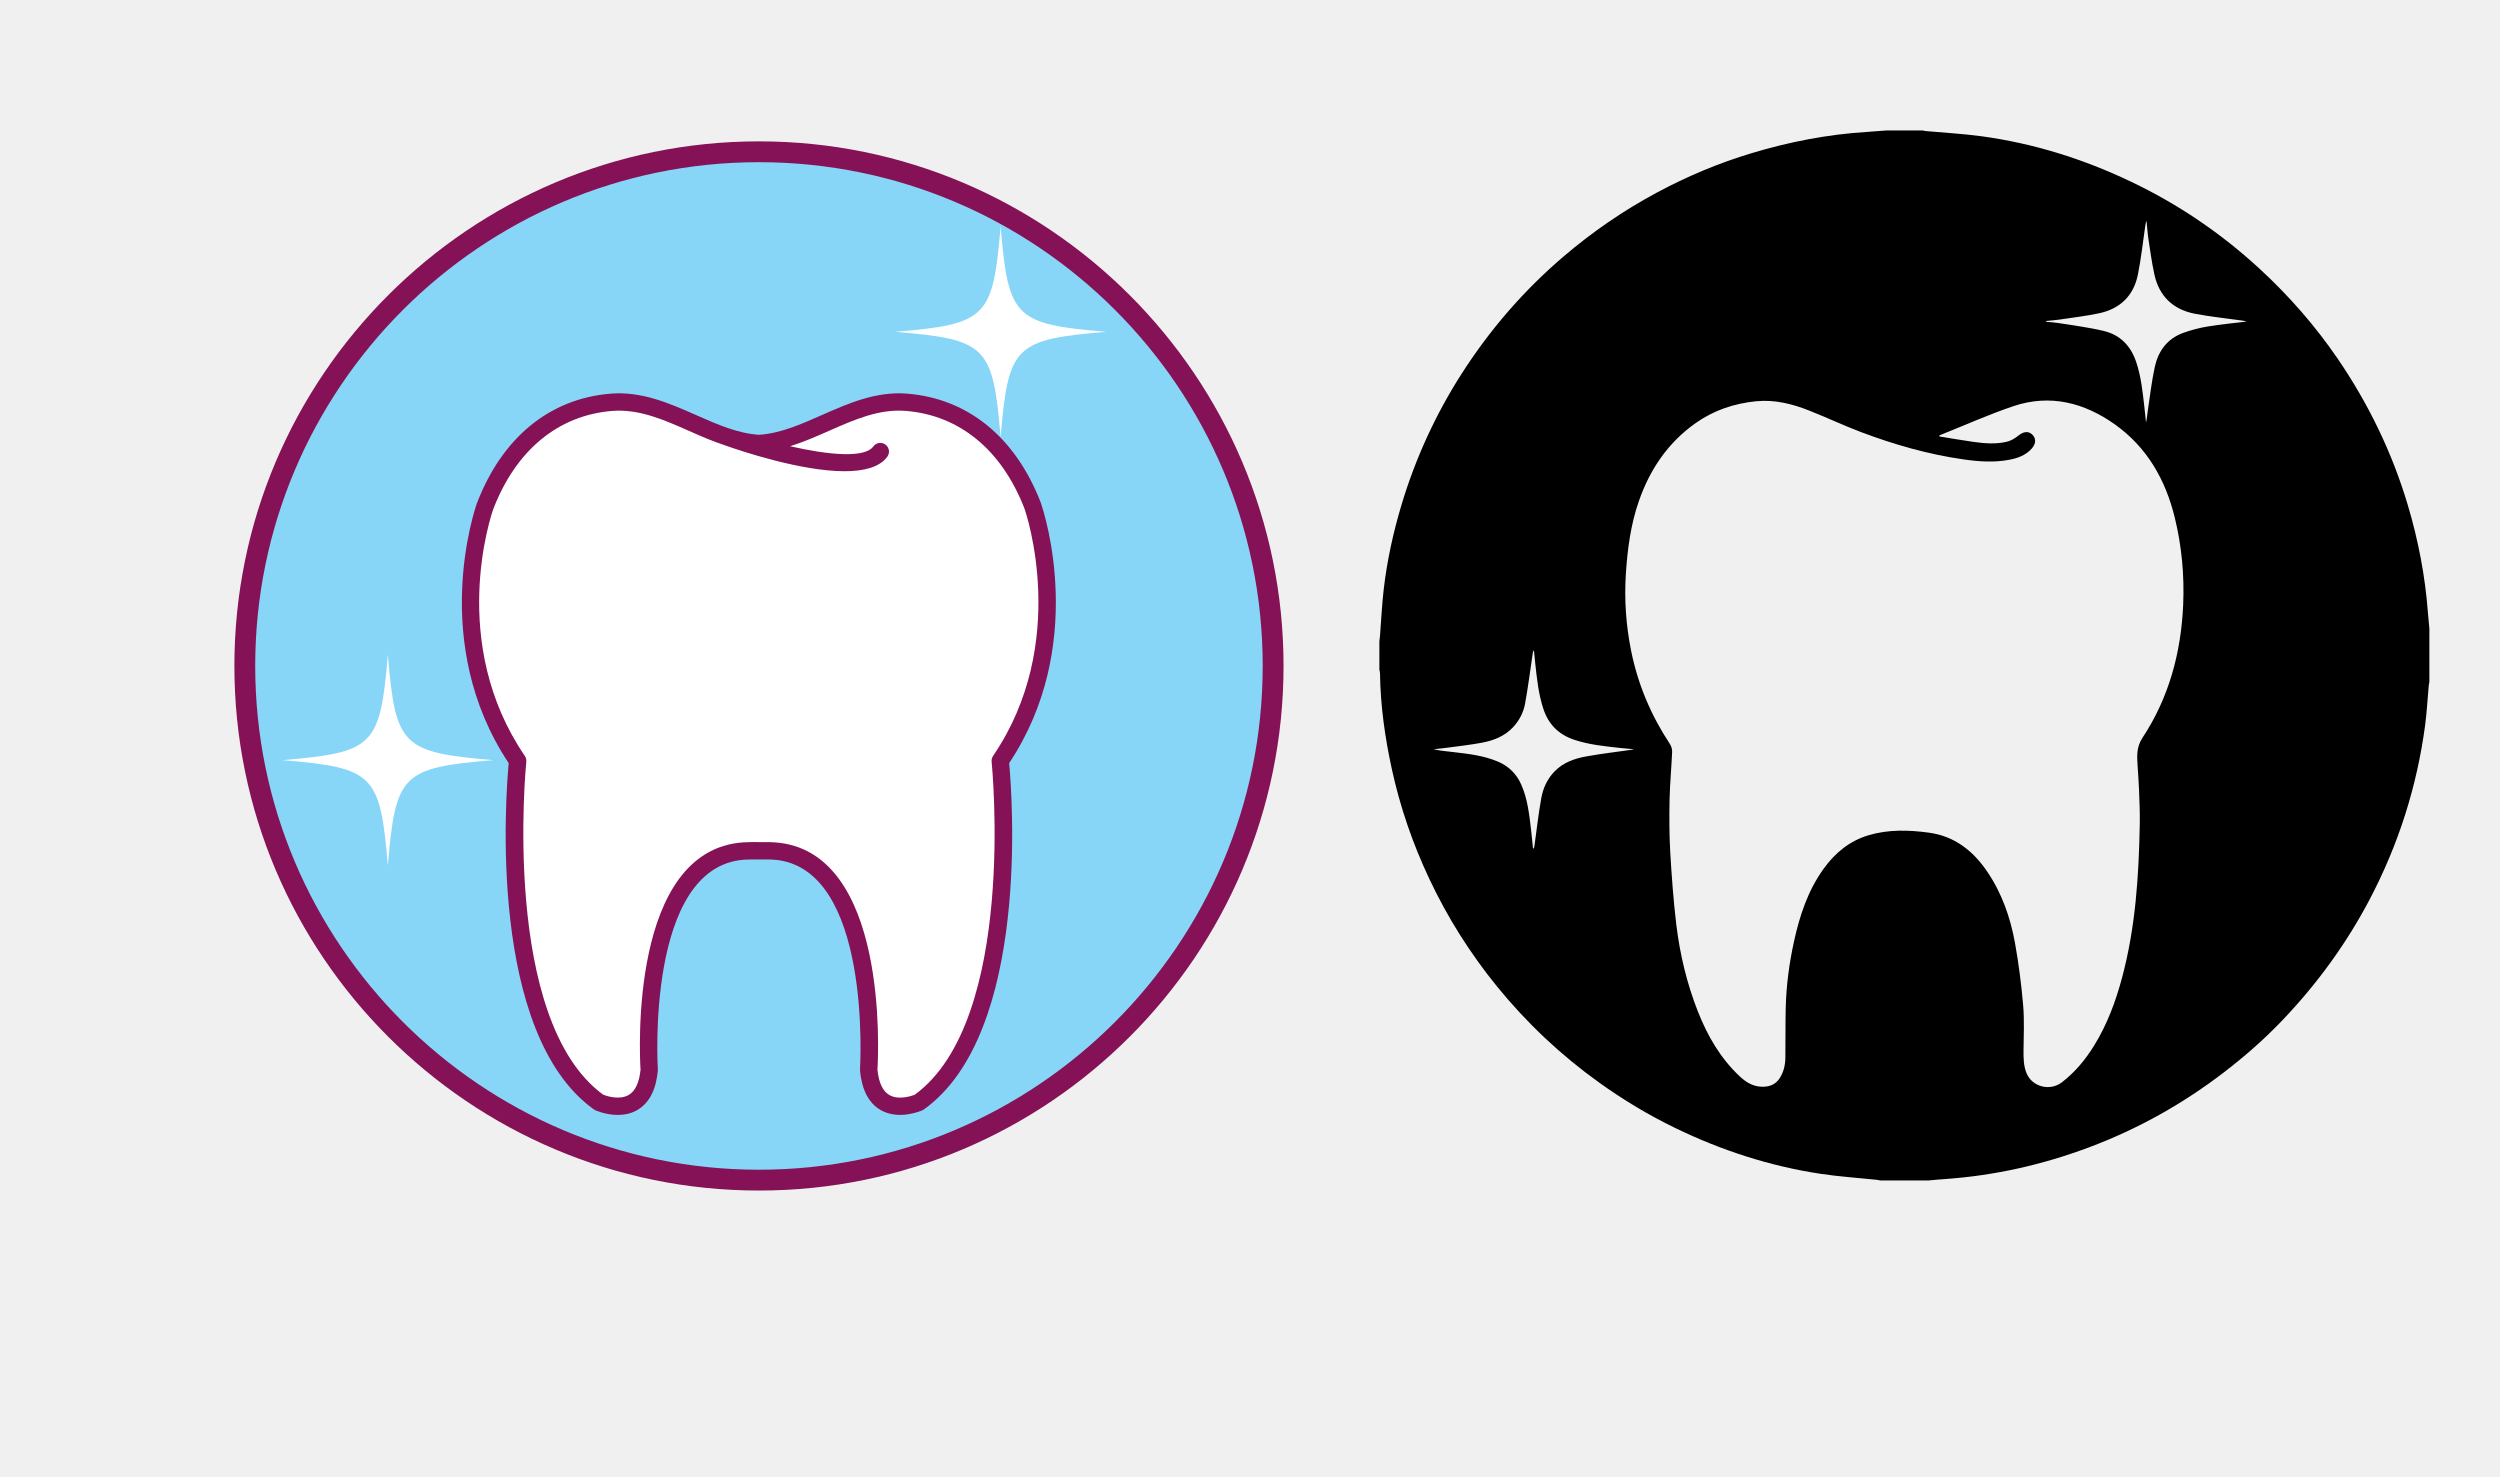
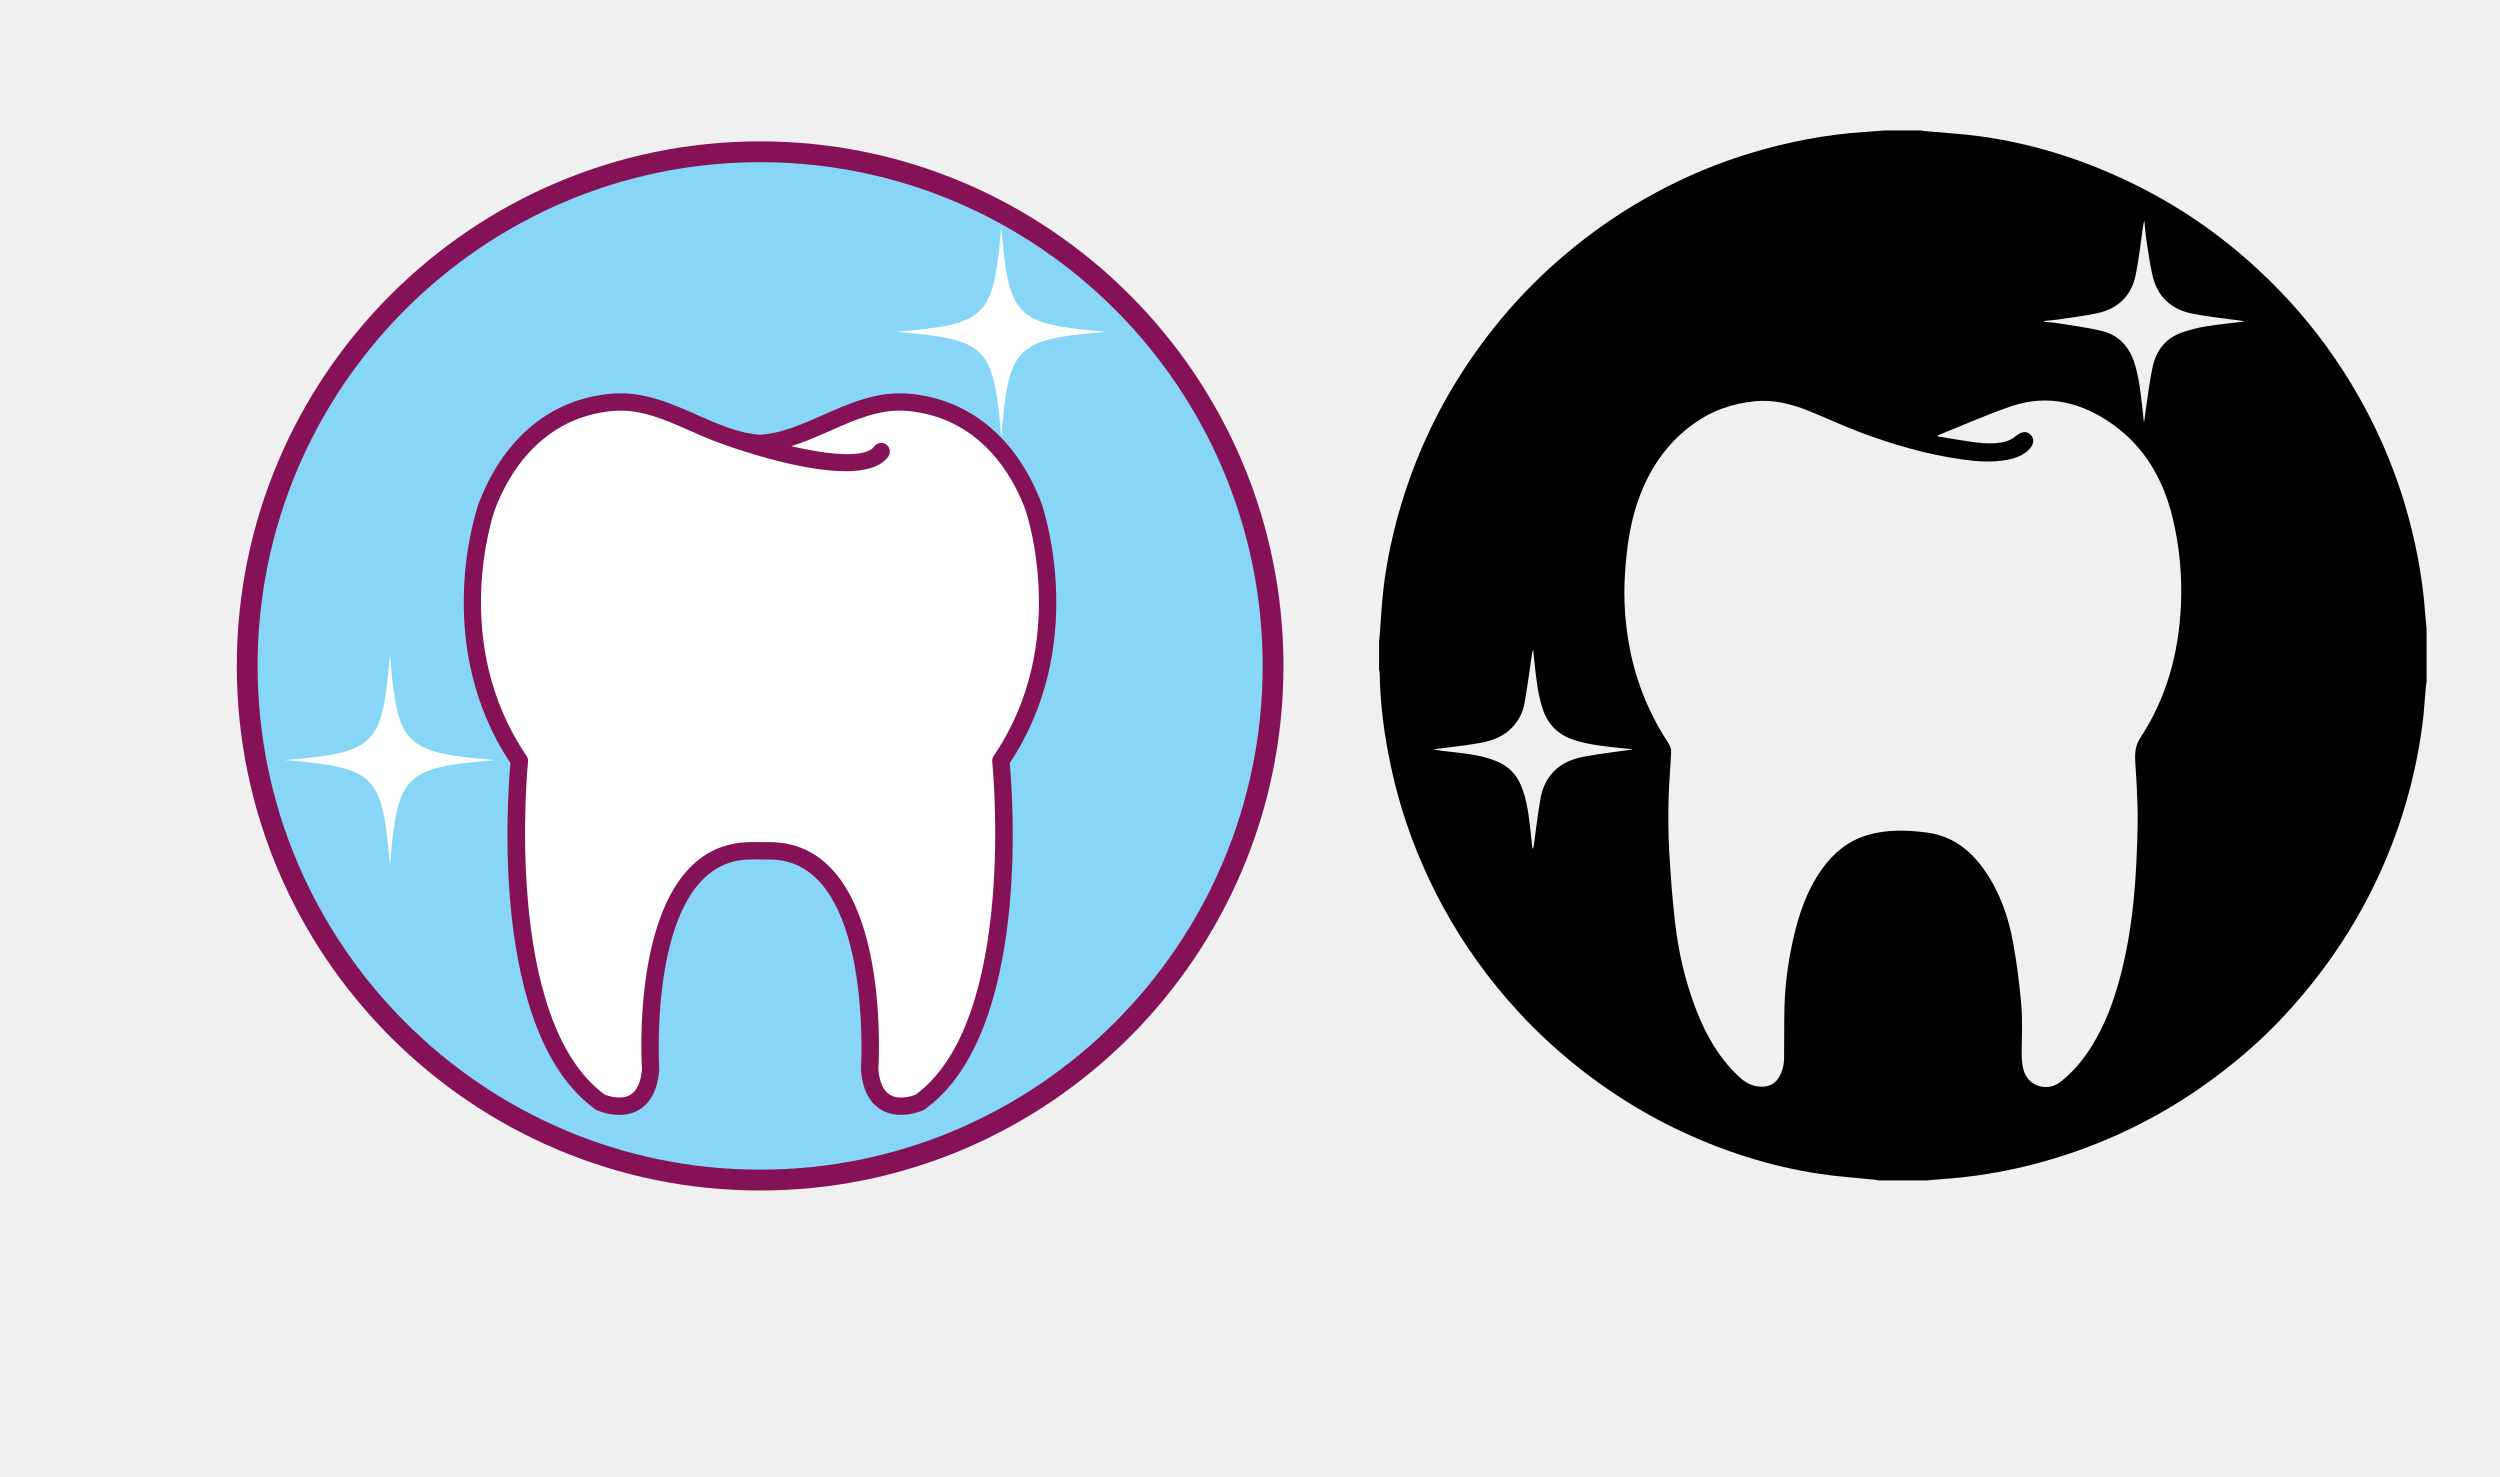
- <svg xmlns="http://www.w3.org/2000/svg" version="1.1" id="Capa_1" x="0px" y="0px" viewBox="0 0 719.98 425.2" style="enable-background:new 0 0 719.98 425.2;" xml:space="preserve">
-   <style type="text/css">
- 	.st0{fill:#87D6F7;}
- 	.st1{fill:#851256;}
- 	.st2{fill:#FFFFFF;}
- </style>
-   <path class="st0" d="M366.66,191.8c0,81.78-66.29,148.08-148.07,148.08c-81.77,0-148.08-66.3-148.08-148.08  c0-81.78,66.31-148.08,148.08-148.08C300.36,43.71,366.66,110.01,366.66,191.8z" />
-   <path class="st1" d="M218.58,342.87c-83.31,0-151.08-67.77-151.08-151.08c0-83.31,67.78-151.08,151.08-151.08  c83.3,0,151.07,67.78,151.07,151.08C369.66,275.1,301.88,342.87,218.58,342.87z M218.58,46.71c-80,0-145.08,65.08-145.08,145.08  c0,80,65.08,145.08,145.08,145.08c79.99,0,145.07-65.08,145.07-145.08C363.66,111.8,298.58,46.71,218.58,46.71z" />
-   <path class="st2" d="M218.96,245.03c0.46,0,0.92,0.01,1.39,0c0.84,0,1.69-0.01,2.53,0.05c31.35,2.08,27.3,63.02,27.3,63.02  c1.4,15.29,14.47,9.37,14.47,9.37c31.37-22.44,23.42-98.35,23.42-98.35c23.42-34.35,9.37-73.38,9.37-73.38  c-6.28-16.32-18.44-28.42-36.32-29.88c-15.36-1.25-27.98,11.02-42.54,11.85c-14.55-0.82-27.18-13.1-42.53-11.85  c-17.89,1.46-30.05,13.57-36.33,29.88c0,0-14.05,39.03,9.37,73.38c0,0-7.95,75.91,23.42,98.35c0,0,13.07,5.92,14.47-9.37  c0,0-4.05-60.93,27.3-63.02C215.83,244.99,217.4,245.01,218.96,245.03z" />
-   <path class="st1" d="M299.76,144.86l0.01-0.01c-7.26-18.86-20.92-30.04-38.45-31.48c-9-0.73-16.95,2.77-24.64,6.17  c-6.16,2.72-11.98,5.29-18.1,5.67c-6.12-0.38-11.94-2.95-18.1-5.67c-7.69-3.39-15.64-6.9-24.64-6.17  c-17.54,1.43-31.2,12.61-38.46,31.48c-0.01,0.02-0.02,0.05-0.03,0.07c-0.59,1.67-13.85,40.28,9.15,74.86  c-0.85,9.17-6.12,77.79,24.54,99.73c0.13,0.09,0.27,0.18,0.42,0.24c0.18,0.08,3.02,1.34,6.45,1.34c1.82,0,3.8-0.35,5.64-1.42  c3.41-1.98,5.39-5.8,5.9-11.34c0.01-0.13,0.01-0.26,0-0.39c-0.04-0.58-3.53-58.46,24.97-60.36c1.34-0.09,2.7-0.07,4.13-0.06l0.36,0  c0.01,0,0.02,0,0.03,0l0.5,0c0.31,0,0.62,0,0.94,0c0.81,0,1.57-0.01,2.32,0.05c28.5,1.9,25.01,59.78,24.98,60.36  c-0.01,0.13-0.01,0.26,0,0.39c0.51,5.54,2.49,9.35,5.9,11.34c5.3,3.09,11.81,0.21,12.09,0.08c0.15-0.07,0.29-0.15,0.42-0.24  c30.66-21.94,25.39-90.57,24.54-99.73C313.07,186.07,300.91,148.13,299.76,144.86z M263.43,315.28c-0.91,0.35-4.65,1.64-7.33,0.06  c-1.89-1.11-3.03-3.56-3.4-7.28c0.28-4.64,3.19-63.29-29.63-65.47c-0.92-0.07-1.81-0.06-2.75-0.06c-0.27,0-0.54,0-0.82,0l-0.87-0.01  c-1.46-0.01-2.98-0.03-4.52,0.07c-32.84,2.18-29.93,60.83-29.64,65.47c-0.37,3.72-1.52,6.17-3.4,7.27  c-2.69,1.58-6.44,0.29-7.34-0.06c-29.56-21.55-22.23-95.15-22.16-95.89c0.06-0.59-0.09-1.18-0.42-1.67  c-22.19-32.54-9.76-69.2-9.09-71.1c6.53-16.95,18.67-26.99,34.19-28.26c7.74-0.63,14.77,2.47,22.21,5.76  c3.37,1.49,6.81,3,10.35,4.15c0.01,0,0.02,0.01,0.02,0.01c4.54,1.61,21.83,7.44,34.4,7.44c5.5,0,10.1-1.12,12.32-4.2  c0.81-1.12,0.55-2.68-0.57-3.49c-1.12-0.81-2.68-0.55-3.49,0.57c-2.46,3.41-12.89,2.46-23.94-0.08c3.82-1.18,7.52-2.81,11.15-4.41  c7.44-3.28,14.47-6.39,22.21-5.76c15.51,1.27,27.65,11.3,34.18,28.26c0.36,1.04,13.11,38.54-9.09,71.1  c-0.33,0.49-0.48,1.08-0.42,1.67C285.66,220.13,292.98,293.73,263.43,315.28z" />
-   <path class="st2" d="M318.53,95.56c-26.34,2.22-28.14,4.02-30.36,30.36c-2.22-26.35-4.02-28.15-30.36-30.36  c26.35-2.22,28.15-4.02,30.36-30.36C290.39,91.54,292.19,93.34,318.53,95.56z" />
-   <path class="st2" d="M142.06,218.91c-26.35,2.22-28.14,4.02-30.36,30.36c-2.22-26.34-4.02-28.14-30.36-30.36  c26.35-2.22,28.14-4.02,30.36-30.36C113.92,214.89,115.71,216.69,142.06,218.91z" />
-   <g>
-     <path d="M555.4,339.96c-4.64,0-9.28,0-13.92,0c-0.31-0.06-0.62-0.15-0.93-0.18c-5.44-0.57-10.91-0.92-16.31-1.74   c-14.61-2.22-28.53-6.75-41.82-13.2c-7.61-3.69-14.83-8.03-21.71-12.95c-11.15-7.97-21.05-17.29-29.69-27.93   c-7.69-9.48-14.15-19.74-19.36-30.79c-4.8-10.17-8.44-20.73-10.83-31.71c-1.98-9.08-3.27-18.25-3.4-27.56   c0-0.35-0.12-0.7-0.18-1.05c0-2.72,0-5.44,0-8.16c0.06-0.55,0.15-1.1,0.19-1.65c0.35-4.54,0.55-9.09,1.09-13.61   c0.98-8.19,2.74-16.23,5.12-24.13c4.01-13.33,9.75-25.87,17.24-37.59c8.15-12.75,17.94-24.07,29.46-33.89   c8.25-7.03,17.11-13.14,26.65-18.27c8.79-4.73,17.95-8.59,27.52-11.46c10.79-3.24,21.79-5.39,33.05-6.09   c1.87-0.12,3.73-0.28,5.6-0.42c3.52,0,7.04,0,10.56,0c0.35,0.06,0.7,0.15,1.05,0.18c5.25,0.48,10.52,0.76,15.73,1.46   c15.09,2.04,29.47,6.55,43.2,13.1c13.59,6.48,25.93,14.85,37,25.05c8.46,7.79,16.02,16.41,22.52,25.92   c8.88,13.01,15.67,27.01,20.18,42.11c3.03,10.14,5.02,20.48,5.81,31.05c0.12,1.55,0.28,3.09,0.42,4.64c0,5.12,0,10.24,0,15.36   c-0.06,0.31-0.15,0.62-0.18,0.93c-0.35,3.82-0.54,7.66-1.04,11.45c-2.35,17.65-7.67,34.36-15.95,50.14   c-6.74,12.84-15.2,24.42-25.19,34.89c-5.11,5.36-10.67,10.24-16.54,14.76c-12,9.24-25.07,16.56-39.26,21.86   c-13.3,4.97-27.02,8.06-41.2,9.07C558.65,339.65,557.02,339.81,555.4,339.96z M558.52,125.39c0,0.1,0,0.2,0,0.3   c3.3,0.53,6.58,1.12,9.89,1.58c3.17,0.44,6.38,0.7,9.52-0.05c1.19-0.28,2.36-0.97,3.32-1.75c1.47-1.19,2.9-1.42,4.04-0.31   c1.15,1.13,1.07,2.65-0.2,4.06c-1.7,1.88-3.92,2.7-6.32,3.17c-4.42,0.86-8.84,0.55-13.25-0.08c-10.22-1.45-20.09-4.29-29.73-7.94   c-4.97-1.88-9.79-4.17-14.73-6.12c-4.9-1.94-9.93-3.22-15.32-2.69c-6.31,0.63-12.12,2.58-17.3,6.21   c-8.05,5.64-13.3,13.43-16.48,22.6c-2.33,6.72-3.26,13.74-3.72,20.84c-0.49,7.43,0.03,14.77,1.48,22.06   c1.94,9.73,5.72,18.7,11.19,26.98c0.43,0.65,0.69,1.57,0.65,2.34c-0.2,4.59-0.64,9.17-0.74,13.76c-0.1,5.03-0.09,10.08,0.2,15.1   c0.4,6.89,0.91,13.79,1.72,20.65c1.03,8.64,3.04,17.08,6.24,25.21c2.76,6.99,6.44,13.39,11.98,18.61c1.77,1.67,3.7,2.9,6.2,3.04   c2.24,0.13,4.14-0.53,5.38-2.46c1.13-1.75,1.6-3.76,1.63-5.82c0.07-4.75-0.01-9.51,0.1-14.26c0.15-6.57,1.01-13.07,2.43-19.48   c1.63-7.39,3.99-14.5,8.48-20.73c3.29-4.57,7.45-8.02,12.92-9.66c5.75-1.72,11.65-1.54,17.48-0.74   c7.21,0.99,12.55,5.12,16.59,11.01c4.31,6.28,6.79,13.33,8.13,20.74c1.07,5.93,1.83,11.93,2.35,17.93   c0.37,4.32,0.15,8.7,0.11,13.05c-0.02,2.22,0.01,4.4,0.85,6.49c1.61,4,6.78,5.31,10.22,2.65c3.76-2.9,6.73-6.48,9.21-10.48   c3.81-6.14,6.29-12.84,8.14-19.79c3.86-14.48,4.79-29.3,5.06-44.2c0.06-3.27-0.1-6.55-0.22-9.83c-0.08-2.23-0.27-4.46-0.4-6.7   c-0.17-2.84-0.41-5.47,1.4-8.2c7.61-11.54,11.09-24.46,11.71-38.17c0.38-8.51-0.39-16.95-2.41-25.23   c-2.66-10.92-7.99-20.27-17.26-26.86c-8.81-6.26-18.64-8.8-29.19-5.26C572.65,119.4,565.64,122.56,558.52,125.39z M589.28,92.44   c0.01,0.08,0.03,0.16,0.04,0.25c1.11,0.1,2.23,0.14,3.33,0.32c4.45,0.73,8.95,1.26,13.32,2.33c4.62,1.13,7.65,4.25,9.2,8.81   c1.44,4.21,1.87,8.58,2.38,12.94c0.18,1.53,0.32,3.06,0.49,4.59c0.27-1.1,0.32-2.18,0.48-3.24c0.65-4.26,1.13-8.56,2.04-12.76   c1-4.58,3.59-8.14,8.16-9.8c2.31-0.84,4.74-1.47,7.17-1.87c3.68-0.61,7.4-0.95,11.1-1.4c-0.48-0.18-0.98-0.25-1.48-0.32   c-4.47-0.63-8.97-1.08-13.39-1.93c-6.3-1.22-10.33-5.05-11.69-11.4c-0.7-3.24-1.16-6.52-1.66-9.8c-0.28-1.85-0.4-3.71-0.59-5.57   c-0.24,0.56-0.31,1.11-0.39,1.66c-0.68,4.62-1.17,9.28-2.1,13.85c-1.22,6.03-5.07,9.8-11.08,11.1c-3.82,0.82-7.72,1.27-11.59,1.85   C591.79,92.22,590.53,92.31,589.28,92.44z M470.36,215.86c0.02-0.03,0.04-0.06,0.06-0.09c-1.29-0.12-2.59-0.23-3.87-0.37   c-4.45-0.49-8.9-0.92-13.18-2.35c-4.46-1.49-7.4-4.4-8.88-8.86c-1.43-4.33-1.88-8.82-2.37-13.3c-0.13-1.2-0.24-2.4-0.36-3.61   c-0.3,0.34-0.31,0.67-0.36,1c-0.71,4.77-1.32,9.57-2.18,14.31c-0.47,2.57-1.65,4.9-3.49,6.86c-2.45,2.6-5.61,3.82-8.98,4.45   c-3.49,0.65-7.03,1.03-10.55,1.51c-1.11,0.15-2.24,0.25-3.35,0.37c1.91,0.43,3.8,0.59,5.68,0.81c4.41,0.52,8.82,1,12.96,2.79   c3.08,1.33,5.28,3.53,6.63,6.6c1.82,4.13,2.28,8.55,2.81,12.95c0.22,1.84,0.39,3.69,0.58,5.53c0.27-0.23,0.34-0.48,0.38-0.73   c0.65-4.62,1.16-9.27,1.98-13.86c0.52-2.89,1.73-5.55,3.85-7.73c2.5-2.57,5.71-3.68,9.06-4.29   C461.27,217.04,465.83,216.51,470.36,215.86z" />
+ <svg xmlns="http://www.w3.org/2000/svg" width="254px" height="150px" viewBox="0 0 360 213" version="1.1">
+   <g id="surface1">
+     <path style=" stroke:none;fill-rule:nonzero;fill:rgb(52.941%,83.922%,96.863%);fill-opacity:1;" d="M 183.332 96.082 C 183.332 137.047 150.203 170.258 109.332 170.258 C 68.469 170.258 35.328 137.047 35.328 96.082 C 35.328 55.113 68.469 21.902 109.332 21.902 C 150.199 21.895 183.332 55.109 183.332 96.082 Z M 183.332 96.082 " />
+     <path style=" stroke:none;fill-rule:nonzero;fill:rgb(52.157%,7.059%,33.725%);fill-opacity:1;" d="M 109.328 171.758 C 67.691 171.758 33.824 137.809 33.824 96.074 C 33.824 54.344 67.699 20.395 109.328 20.395 C 150.957 20.395 184.828 54.348 184.828 96.074 C 184.832 137.809 150.957 171.758 109.328 171.758 Z M 109.328 23.398 C 69.348 23.398 36.824 56 36.824 96.074 C 36.824 136.152 69.348 168.75 109.328 168.75 C 149.305 168.75 181.828 136.152 181.828 96.074 C 181.836 56.004 149.309 23.398 109.328 23.398 Z M 109.328 23.398 " />
+     <path style=" stroke:none;fill-rule:nonzero;fill:rgb(100%,100%,100%);fill-opacity:1;" d="M 109.52 122.746 C 109.75 122.746 109.977 122.75 110.211 122.746 C 110.633 122.746 111.059 122.742 111.477 122.77 C 127.145 123.812 125.121 154.34 125.121 154.34 C 125.82 162 132.352 159.035 132.352 159.035 C 148.031 147.793 144.059 109.766 144.059 109.766 C 155.762 92.559 148.738 73.008 148.738 73.008 C 145.602 64.832 139.523 58.77 130.59 58.039 C 122.91 57.414 116.605 63.559 109.328 63.977 C 102.059 63.562 95.746 57.414 88.074 58.039 C 79.133 58.77 73.055 64.836 69.918 73.008 C 69.918 73.008 62.895 92.559 74.598 109.766 C 74.598 109.766 70.625 147.793 86.305 159.035 C 86.305 159.035 92.836 162 93.535 154.34 C 93.535 154.34 91.512 123.816 107.18 122.77 C 107.953 122.727 108.738 122.734 109.52 122.746 Z M 109.52 122.746 " />
+     <path style=" stroke:none;fill-rule:nonzero;fill:rgb(52.157%,7.059%,33.725%);fill-opacity:1;" d="M 149.898 72.566 L 149.902 72.562 C 146.277 63.113 139.449 57.512 130.688 56.793 C 126.191 56.426 122.219 58.18 118.375 59.883 C 115.297 61.246 112.387 62.531 109.328 62.723 C 106.27 62.531 103.359 61.246 100.281 59.883 C 96.438 58.184 92.465 56.426 87.969 56.793 C 79.203 57.508 72.375 63.109 68.746 72.562 C 68.742 72.57 68.738 72.586 68.73 72.598 C 68.438 73.434 61.812 92.773 73.305 110.098 C 72.879 114.691 70.246 149.066 85.57 160.055 C 85.633 160.102 85.703 160.145 85.781 160.176 C 85.871 160.215 87.289 160.848 89.004 160.848 C 89.914 160.848 90.902 160.672 91.82 160.137 C 93.527 159.145 94.516 157.23 94.77 154.453 C 94.773 154.391 94.773 154.324 94.77 154.258 C 94.75 153.969 93.008 124.977 107.25 124.023 C 107.918 123.977 108.598 123.988 109.312 123.992 L 109.492 123.992 C 109.5 123.992 109.504 123.992 109.508 123.992 L 109.758 123.992 C 109.914 123.992 110.066 123.992 110.227 123.992 C 110.633 123.992 111.012 123.988 111.387 124.02 C 125.629 124.969 123.887 153.965 123.871 154.254 C 123.867 154.32 123.867 154.387 123.871 154.449 C 124.125 157.227 125.117 159.133 126.82 160.129 C 129.469 161.68 132.723 160.234 132.863 160.172 C 132.938 160.137 133.008 160.094 133.07 160.051 C 148.395 149.059 145.762 114.68 145.336 110.09 C 156.551 93.211 150.473 74.203 149.898 72.566 Z M 131.742 157.938 C 131.289 158.113 129.418 158.758 128.078 157.965 C 127.137 157.41 126.566 156.184 126.379 154.32 C 126.52 151.996 127.973 122.617 111.57 121.523 C 111.113 121.488 110.668 121.492 110.199 121.492 C 110.062 121.492 109.93 121.492 109.789 121.492 L 109.352 121.488 C 108.625 121.484 107.863 121.473 107.094 121.523 C 90.684 122.617 92.137 151.996 92.281 154.32 C 92.098 156.184 91.523 157.41 90.582 157.961 C 89.238 158.754 87.363 158.105 86.914 157.93 C 72.141 147.137 75.805 110.266 75.84 109.895 C 75.867 109.602 75.793 109.305 75.629 109.059 C 64.539 92.758 70.75 74.395 71.086 73.441 C 74.352 64.953 80.418 59.922 88.172 59.285 C 92.043 58.973 95.555 60.523 99.273 62.172 C 100.957 62.918 102.676 63.676 104.445 64.25 C 104.449 64.25 104.457 64.254 104.457 64.254 C 106.723 65.062 115.367 67.984 121.648 67.984 C 124.395 67.984 126.695 67.422 127.805 65.879 C 128.211 65.316 128.078 64.535 127.52 64.129 C 126.961 63.727 126.18 63.855 125.777 64.414 C 124.547 66.125 119.332 65.648 113.812 64.375 C 115.719 63.785 117.57 62.969 119.383 62.168 C 123.102 60.523 126.613 58.965 130.484 59.281 C 138.234 59.918 144.301 64.941 147.566 73.438 C 147.746 73.957 154.117 92.746 143.023 109.055 C 142.859 109.301 142.781 109.598 142.812 109.891 C 142.852 110.273 146.512 147.141 131.742 157.938 Z M 131.742 157.938 " />
+     <path style=" stroke:none;fill-rule:nonzero;fill:rgb(100%,100%,100%);fill-opacity:1;" d="M 159.281 47.871 C 146.117 48.98 145.215 49.883 144.105 63.078 C 142.996 49.879 142.098 48.977 128.934 47.871 C 142.102 46.758 143.004 45.855 144.105 32.66 C 145.215 45.855 146.117 46.758 159.281 47.871 Z M 159.281 47.871 " />
+     <path style=" stroke:none;fill-rule:nonzero;fill:rgb(100%,100%,100%);fill-opacity:1;" d="M 71.086 109.66 C 57.918 110.773 57.023 111.676 55.914 124.871 C 54.805 111.676 53.906 110.773 40.742 109.66 C 53.91 108.551 54.805 107.648 55.914 94.453 C 57.023 107.648 57.918 108.551 71.086 109.66 Z M 71.086 109.66 " />
+     <path style=" stroke:none;fill-rule:nonzero;fill:rgb(0%,0%,0%);fill-opacity:1;" d="M 277.66 170.301 C 275.34 170.301 273.02 170.301 270.703 170.301 C 270.547 170.27 270.391 170.227 270.238 170.211 C 267.52 169.926 264.785 169.75 262.086 169.34 C 254.785 168.227 247.828 165.957 241.188 162.727 C 237.383 160.879 233.773 158.703 230.336 156.238 C 224.766 152.246 219.816 147.578 215.5 142.246 C 211.656 137.5 208.426 132.359 205.824 126.824 C 203.426 121.73 201.605 116.438 200.41 110.938 C 199.422 106.391 198.777 101.797 198.711 97.133 C 198.711 96.957 198.652 96.781 198.621 96.605 C 198.621 95.242 198.621 93.883 198.621 92.52 C 198.652 92.242 198.695 91.969 198.715 91.691 C 198.891 89.418 198.992 87.137 199.262 84.875 C 199.75 80.773 200.629 76.742 201.82 72.785 C 203.824 66.109 206.691 59.828 210.438 53.957 C 214.508 47.57 219.402 41.898 225.16 36.98 C 229.281 33.457 233.711 30.398 238.477 27.828 C 242.871 25.457 247.449 23.523 252.23 22.086 C 257.625 20.465 263.121 19.387 268.75 19.035 C 269.684 18.977 270.613 18.895 271.547 18.824 C 273.305 18.824 275.066 18.824 276.824 18.824 C 277 18.855 277.176 18.902 277.348 18.914 C 279.973 19.156 282.605 19.297 285.211 19.648 C 292.75 20.668 299.938 22.93 306.801 26.211 C 313.594 29.457 319.758 33.648 325.293 38.758 C 329.52 42.66 333.297 46.977 336.547 51.742 C 340.984 58.258 344.379 65.273 346.633 72.836 C 348.145 77.918 349.141 83.098 349.535 88.391 C 349.594 89.168 349.676 89.938 349.746 90.715 C 349.746 93.281 349.746 95.844 349.746 98.41 C 349.715 98.566 349.672 98.719 349.656 98.875 C 349.48 100.789 349.387 102.711 349.137 104.613 C 347.961 113.453 345.301 121.824 341.164 129.73 C 337.797 136.16 333.566 141.961 328.574 147.207 C 326.02 149.891 323.242 152.336 320.309 154.602 C 314.312 159.23 307.781 162.895 300.688 165.551 C 294.043 168.039 287.184 169.59 280.098 170.094 C 279.285 170.145 278.469 170.227 277.66 170.301 Z M 279.219 62.812 C 279.219 62.863 279.219 62.914 279.219 62.965 C 280.867 63.23 282.508 63.523 284.16 63.754 C 285.746 63.977 287.348 64.105 288.918 63.73 C 289.512 63.59 290.098 63.242 290.578 62.852 C 291.312 62.258 292.027 62.141 292.598 62.699 C 293.172 63.266 293.133 64.023 292.496 64.73 C 291.648 65.672 290.539 66.086 289.34 66.32 C 287.129 66.75 284.922 66.594 282.715 66.281 C 277.609 65.555 272.676 64.129 267.859 62.301 C 265.375 61.359 262.965 60.215 260.496 59.234 C 258.047 58.266 255.535 57.625 252.84 57.891 C 249.688 58.203 246.785 59.18 244.195 61 C 240.172 63.824 237.547 67.727 235.957 72.32 C 234.793 75.688 234.328 79.203 234.098 82.762 C 233.855 86.48 234.113 90.16 234.84 93.812 C 235.809 98.684 237.699 103.18 240.43 107.328 C 240.645 107.652 240.777 108.113 240.758 108.5 C 240.656 110.797 240.438 113.094 240.387 115.391 C 240.336 117.91 240.34 120.441 240.488 122.957 C 240.688 126.406 240.941 129.863 241.348 133.301 C 241.859 137.629 242.867 141.855 244.465 145.93 C 245.844 149.43 247.684 152.637 250.453 155.25 C 251.336 156.09 252.301 156.703 253.551 156.773 C 254.668 156.84 255.621 156.508 256.238 155.543 C 256.805 154.664 257.039 153.66 257.055 152.625 C 257.09 150.246 257.047 147.863 257.105 145.484 C 257.18 142.191 257.609 138.938 258.316 135.727 C 259.133 132.023 260.312 128.461 262.555 125.34 C 264.199 123.051 266.281 121.324 269.012 120.5 C 271.887 119.641 274.836 119.73 277.75 120.129 C 281.352 120.625 284.02 122.695 286.039 125.645 C 288.195 128.793 289.434 132.324 290.102 136.035 C 290.637 139.008 291.02 142.012 291.277 145.016 C 291.461 147.18 291.352 149.375 291.332 151.555 C 291.324 152.668 291.336 153.758 291.758 154.805 C 292.562 156.809 295.145 157.465 296.863 156.133 C 298.742 154.68 300.227 152.887 301.469 150.883 C 303.371 147.809 304.613 144.453 305.535 140.969 C 307.465 133.715 307.93 126.293 308.066 118.828 C 308.094 117.191 308.016 115.547 307.953 113.902 C 307.914 112.785 307.82 111.668 307.754 110.547 C 307.668 109.125 307.551 107.809 308.453 106.441 C 312.258 100.66 313.996 94.188 314.309 87.32 C 314.496 83.055 314.113 78.828 313.102 74.68 C 311.773 69.211 309.109 64.527 304.477 61.227 C 300.074 58.09 295.16 56.816 289.887 58.59 C 286.281 59.812 282.777 61.395 279.219 62.812 Z M 294.59 46.309 C 294.598 46.348 294.605 46.387 294.609 46.434 C 295.164 46.48 295.727 46.504 296.273 46.594 C 298.5 46.957 300.75 47.223 302.934 47.758 C 305.242 48.324 306.754 49.891 307.531 52.172 C 308.25 54.281 308.465 56.473 308.719 58.656 C 308.809 59.422 308.879 60.188 308.965 60.953 C 309.098 60.402 309.125 59.863 309.203 59.332 C 309.527 57.199 309.77 55.043 310.223 52.938 C 310.723 50.645 312.02 48.863 314.301 48.031 C 315.457 47.609 316.672 47.293 317.887 47.094 C 319.723 46.789 321.582 46.617 323.434 46.391 C 323.191 46.301 322.941 46.266 322.691 46.23 C 320.457 45.918 318.211 45.691 316 45.266 C 312.852 44.652 310.84 42.734 310.16 39.555 C 309.809 37.93 309.578 36.289 309.328 34.645 C 309.188 33.719 309.129 32.785 309.035 31.855 C 308.914 32.137 308.879 32.41 308.84 32.688 C 308.5 35 308.254 37.336 307.789 39.625 C 307.18 42.645 305.258 44.535 302.254 45.184 C 300.344 45.594 298.395 45.82 296.461 46.113 C 295.844 46.195 295.215 46.242 294.59 46.309 Z M 235.16 108.133 C 235.168 108.117 235.18 108.102 235.188 108.09 C 234.543 108.027 233.895 107.973 233.254 107.902 C 231.031 107.656 228.809 107.441 226.668 106.727 C 224.438 105.98 222.969 104.52 222.23 102.285 C 221.516 100.117 221.289 97.867 221.047 95.625 C 220.98 95.023 220.926 94.422 220.867 93.816 C 220.715 93.988 220.711 94.152 220.688 94.316 C 220.332 96.707 220.027 99.109 219.598 101.484 C 219.363 102.773 218.773 103.941 217.852 104.922 C 216.629 106.223 215.047 106.836 213.363 107.152 C 211.621 107.477 209.852 107.668 208.09 107.906 C 207.535 107.984 206.973 108.031 206.418 108.094 C 207.371 108.309 208.316 108.387 209.258 108.5 C 211.461 108.758 213.664 109 215.734 109.895 C 217.273 110.562 218.371 111.664 219.047 113.203 C 219.957 115.27 220.188 117.484 220.449 119.691 C 220.562 120.613 220.645 121.539 220.742 122.461 C 220.875 122.344 220.91 122.219 220.93 122.094 C 221.254 119.781 221.512 117.449 221.922 115.152 C 222.18 113.703 222.785 112.371 223.844 111.277 C 225.094 109.992 226.699 109.434 228.371 109.129 C 230.617 108.723 232.895 108.457 235.16 108.133 Z M 235.16 108.133 " />
  </g>
</svg>
